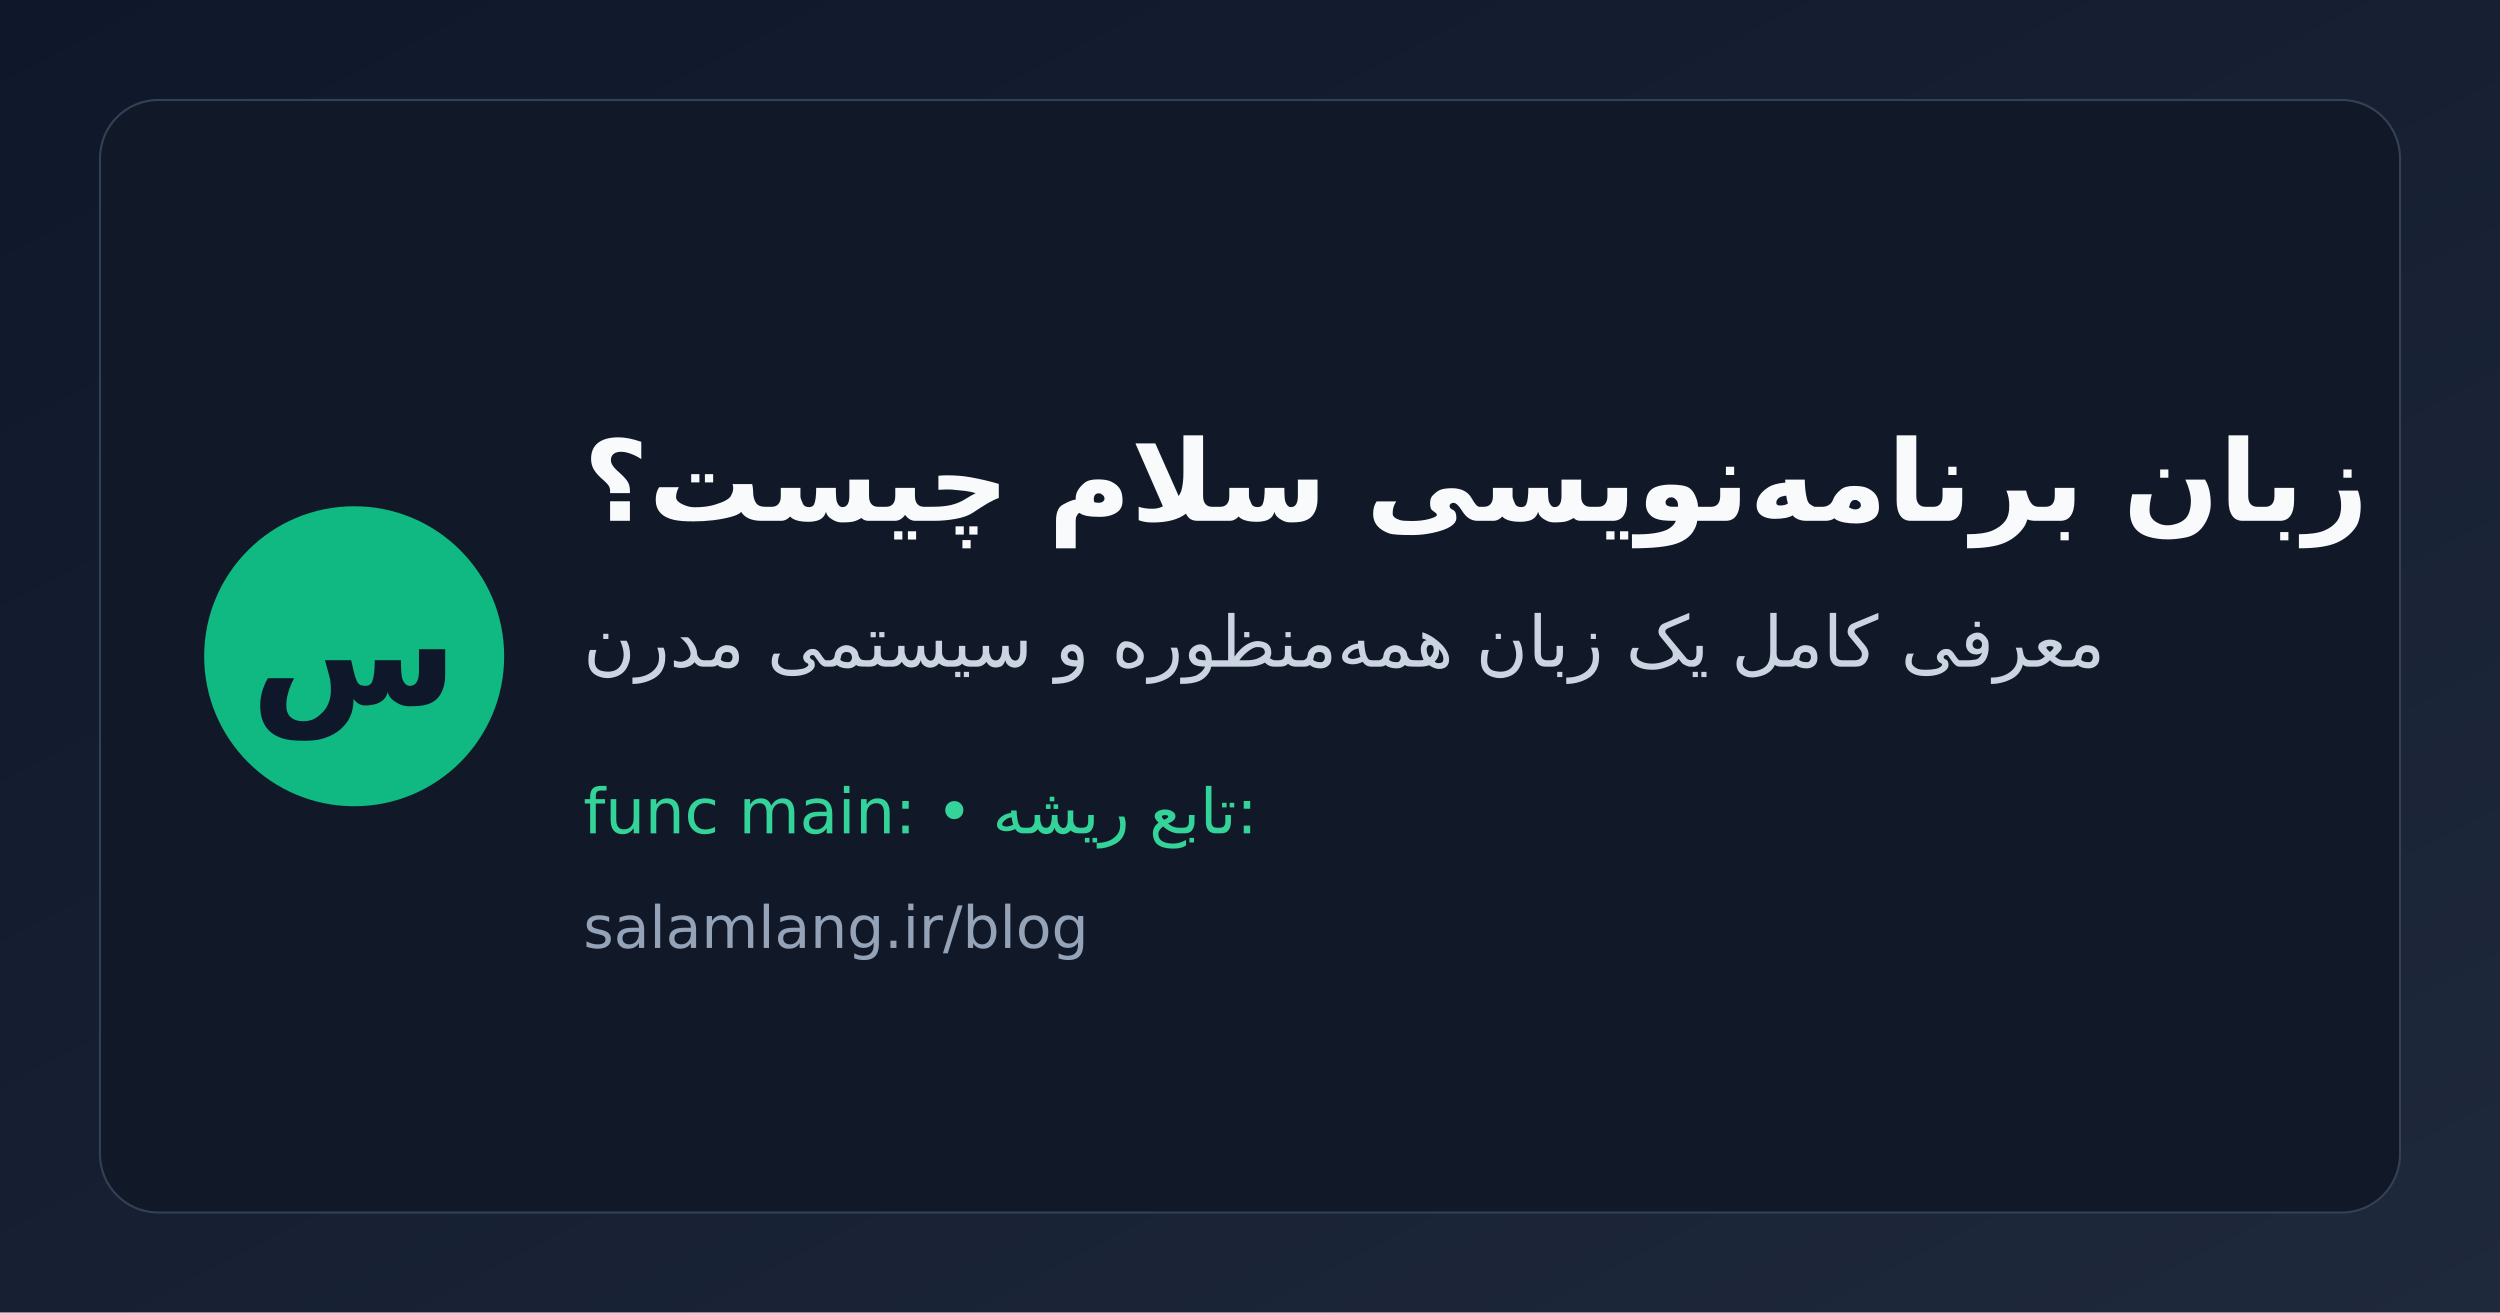
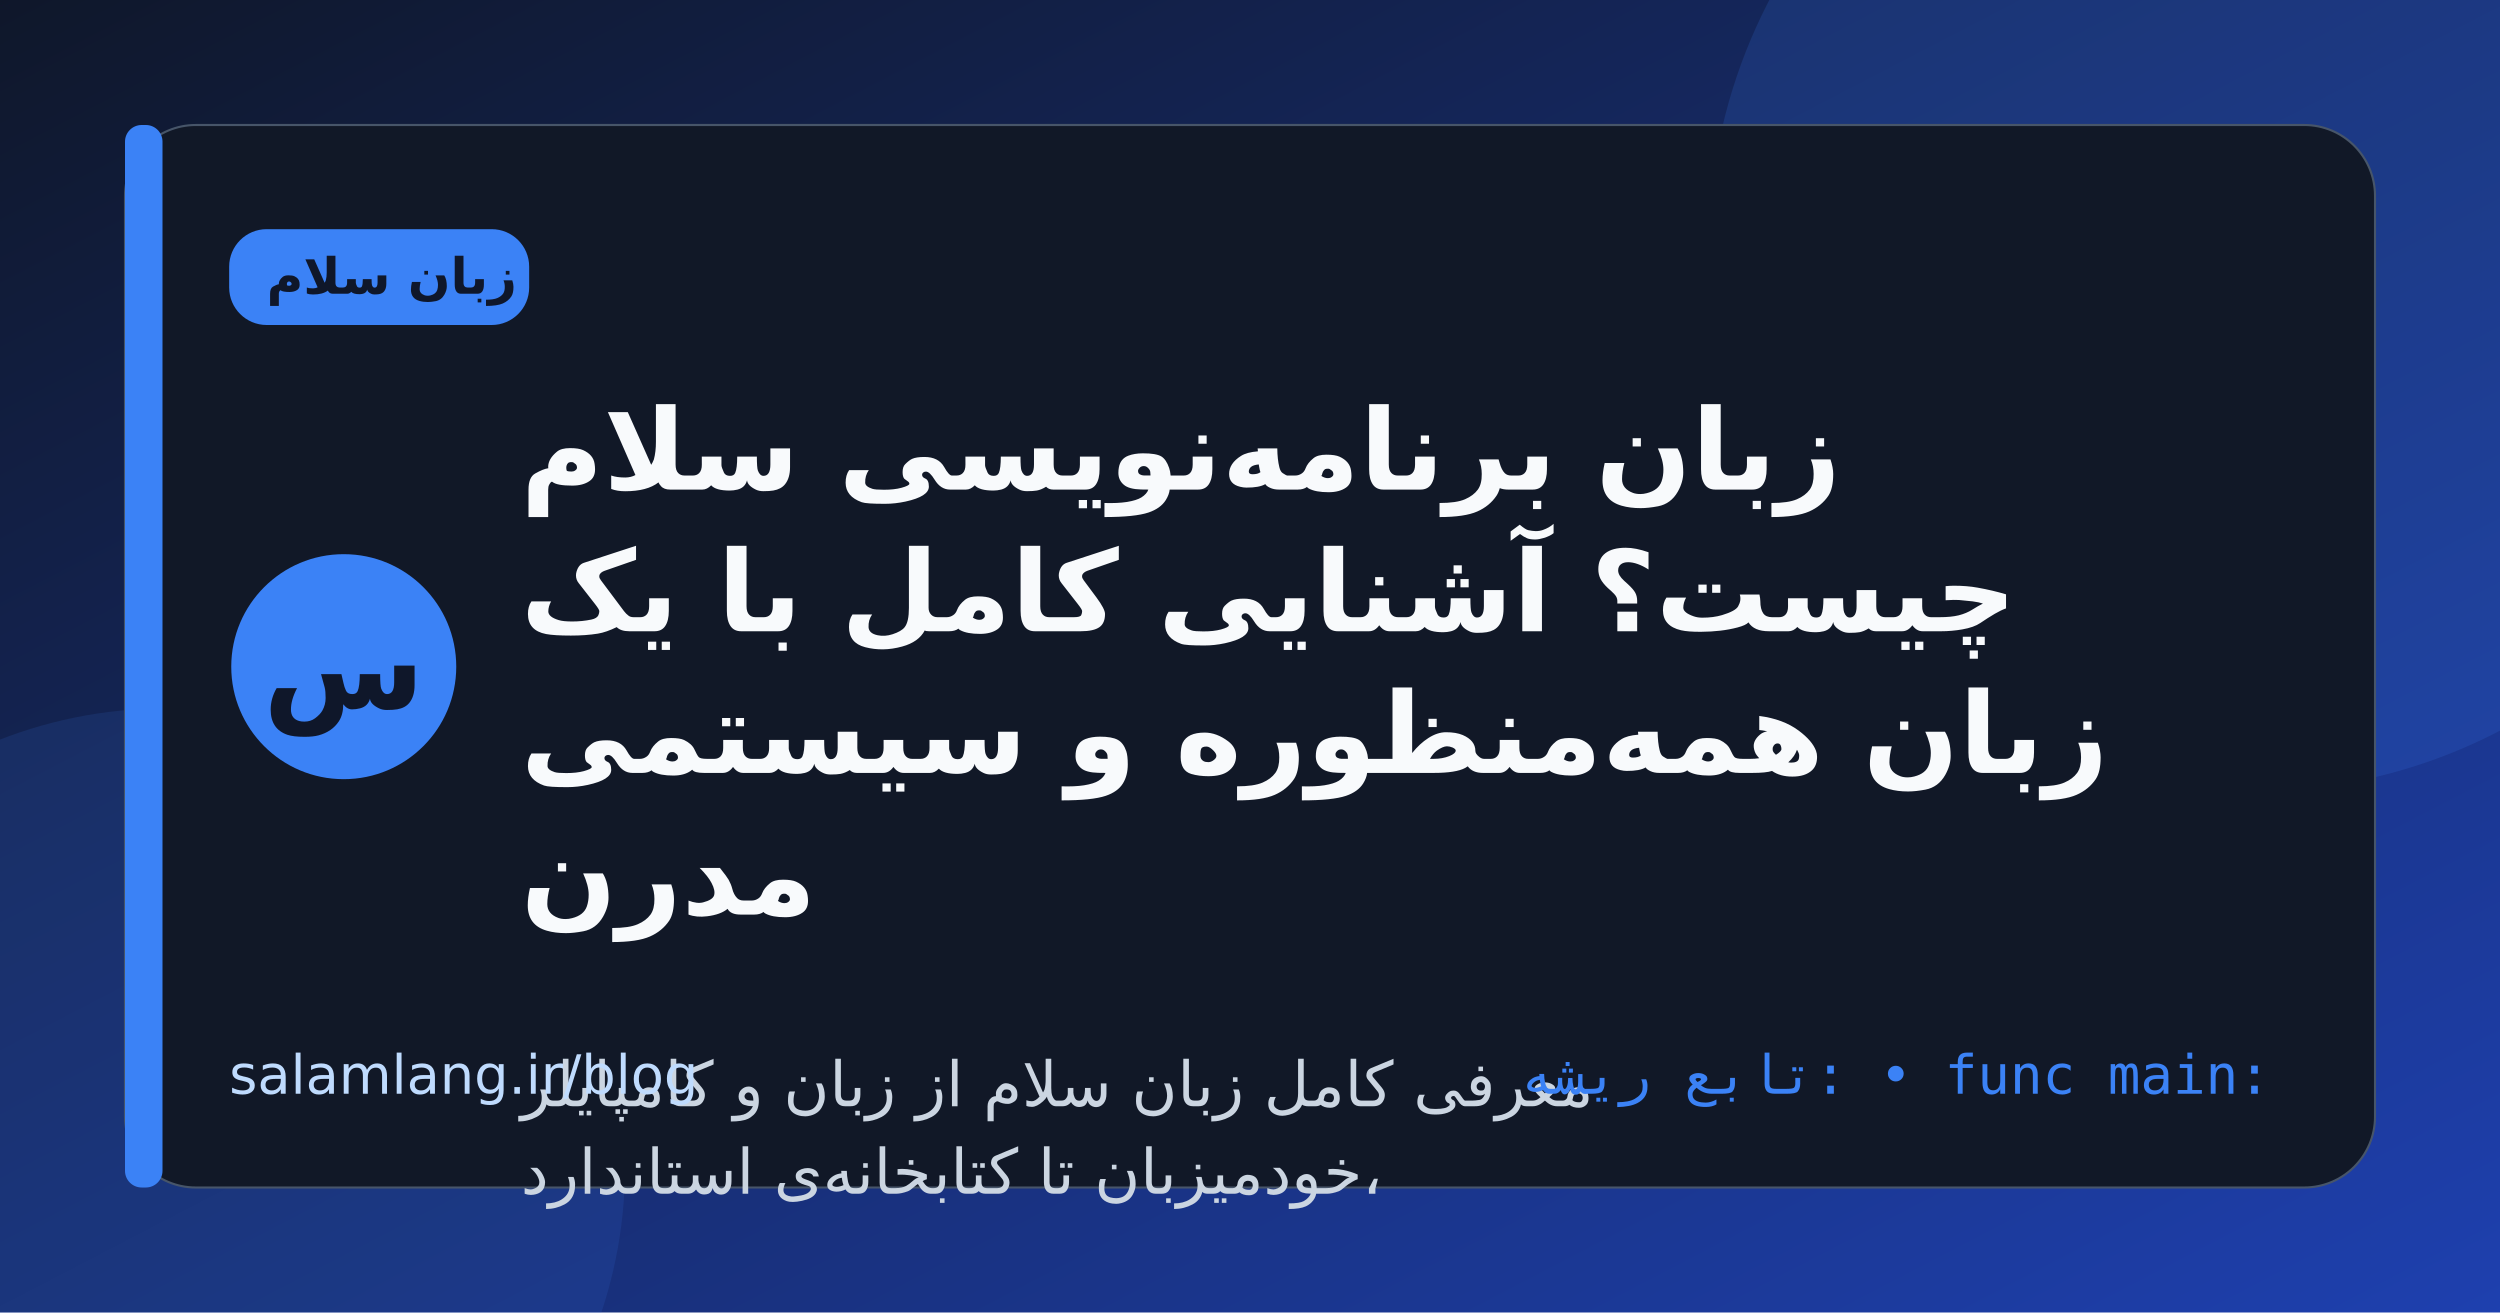
<svg xmlns="http://www.w3.org/2000/svg" viewBox="0 0 1200 630" role="img">
  <defs>
    <linearGradient id="bg" x1="0" y1="0" x2="1" y2="1">
      <stop offset="0%" stop-color="#0f172a" />
-       <stop offset="100%" stop-color="#1e293b" />
+       <stop offset="100%" stop-color="#1e40af" />
    </linearGradient>
  </defs>
  <rect width="1200" height="630" fill="url(#bg)" />
-   <rect x="48" y="48" width="1104" height="534" rx="28" fill="#111827" stroke="#334155" />
-   <circle cx="170" cy="315" r="72" fill="#10b981" />
-   <text x="170" y="338" text-anchor="middle" font-family="DejaVu Sans, Vazirmatn, sans-serif" font-size="72" font-weight="700" fill="#0f172a">س</text>
-   <text x="280" y="250" font-family="DejaVu Sans, Vazirmatn, sans-serif" font-size="54" font-weight="700" fill="#f8fafc">زبان برنامه‌نویسی سلام چیست؟</text>
-   <text x="280" y="320" font-family="DejaVu Sans, Vazirmatn, sans-serif" font-size="34" fill="#cbd5e1">معرفی کامل یک زبان همه‌منظوره و سیستمی مدرن</text>
-   <text x="280" y="400" font-family="DejaVu Sans, monospace" font-size="30" fill="#34d399">func main:  •  تابع ریشه:</text>
-   <text x="280" y="455" font-family="DejaVu Sans, Vazirmatn, sans-serif" font-size="28" fill="#94a3b8">salamlang.ir/blog</text>
+   <circle cx="1080" cy="120" r="260" fill="#3b82f6" opacity="0.16" />
+   <circle cx="80" cy="560" r="220" fill="#3b82f6" opacity="0.12" />
+   <rect x="60" y="60" width="1080" height="510" rx="34" fill="#111827" stroke="#475569" />
+   <rect x="60" y="60" width="18" height="510" rx="8" fill="#3b82f6" />
+   <rect x="110" y="110" rx="18" ry="18" width="144" height="46" fill="#3b82f6" />
+   <text x="128" y="141" font-family="Vazirmatn, DejaVu Sans, sans-serif" font-size="24" font-weight="700" fill="#0f172a">زبان سلام</text>
+   <circle cx="165" cy="320" r="54" fill="#3b82f6" />
+   <text x="165" y="340" text-anchor="middle" font-family="Vazirmatn, DejaVu Sans, sans-serif" font-size="56" font-weight="700" fill="#0f172a">س</text>
+   <text x="250" y="235" text-anchor="start" font-family="Vazirmatn, DejaVu Sans, sans-serif" font-size="54" font-weight="700" fill="#f8fafc">زبان برنامه‌نویسی سلام</text>
+   <text x="250" y="303" text-anchor="start" font-family="Vazirmatn, DejaVu Sans, sans-serif" font-size="54" font-weight="700" fill="#f8fafc">چیست؟ آشنایی کامل با یک</text>
+   <text x="250" y="371" text-anchor="start" font-family="Vazirmatn, DejaVu Sans, sans-serif" font-size="54" font-weight="700" fill="#f8fafc">زبان همه‌منظوره و سیستمی</text>
+   <text x="250" y="439" text-anchor="start" font-family="Vazirmatn, DejaVu Sans, sans-serif" font-size="54" font-weight="700" fill="#f8fafc">مدرن</text>
+   <text x="250" y="531" text-anchor="start" font-family="Vazirmatn, DejaVu Sans, sans-serif" font-size="30" font-weight="400" fill="#cbd5e1">معرفی کامل زبان سلام از زبان و کامپایلر</text>
+   <text x="250" y="573" text-anchor="start" font-family="Vazirmatn, DejaVu Sans, sans-serif" font-size="30" font-weight="400" fill="#cbd5e1">خودمیزبان تا کتابخانه‌ی استاندارد،</text>
+   <text x="110" y="525" font-family="Vazirmatn, DejaVu Sans, sans-serif" font-size="26" fill="#bfdbfe">salamlang.ir/blog</text>
+   <text x="1090" y="525" text-anchor="end" font-family="DejaVu Sans Mono, monospace" font-size="26" fill="#3b82f6">تابع ریشه:  •  func main:</text>
</svg>
